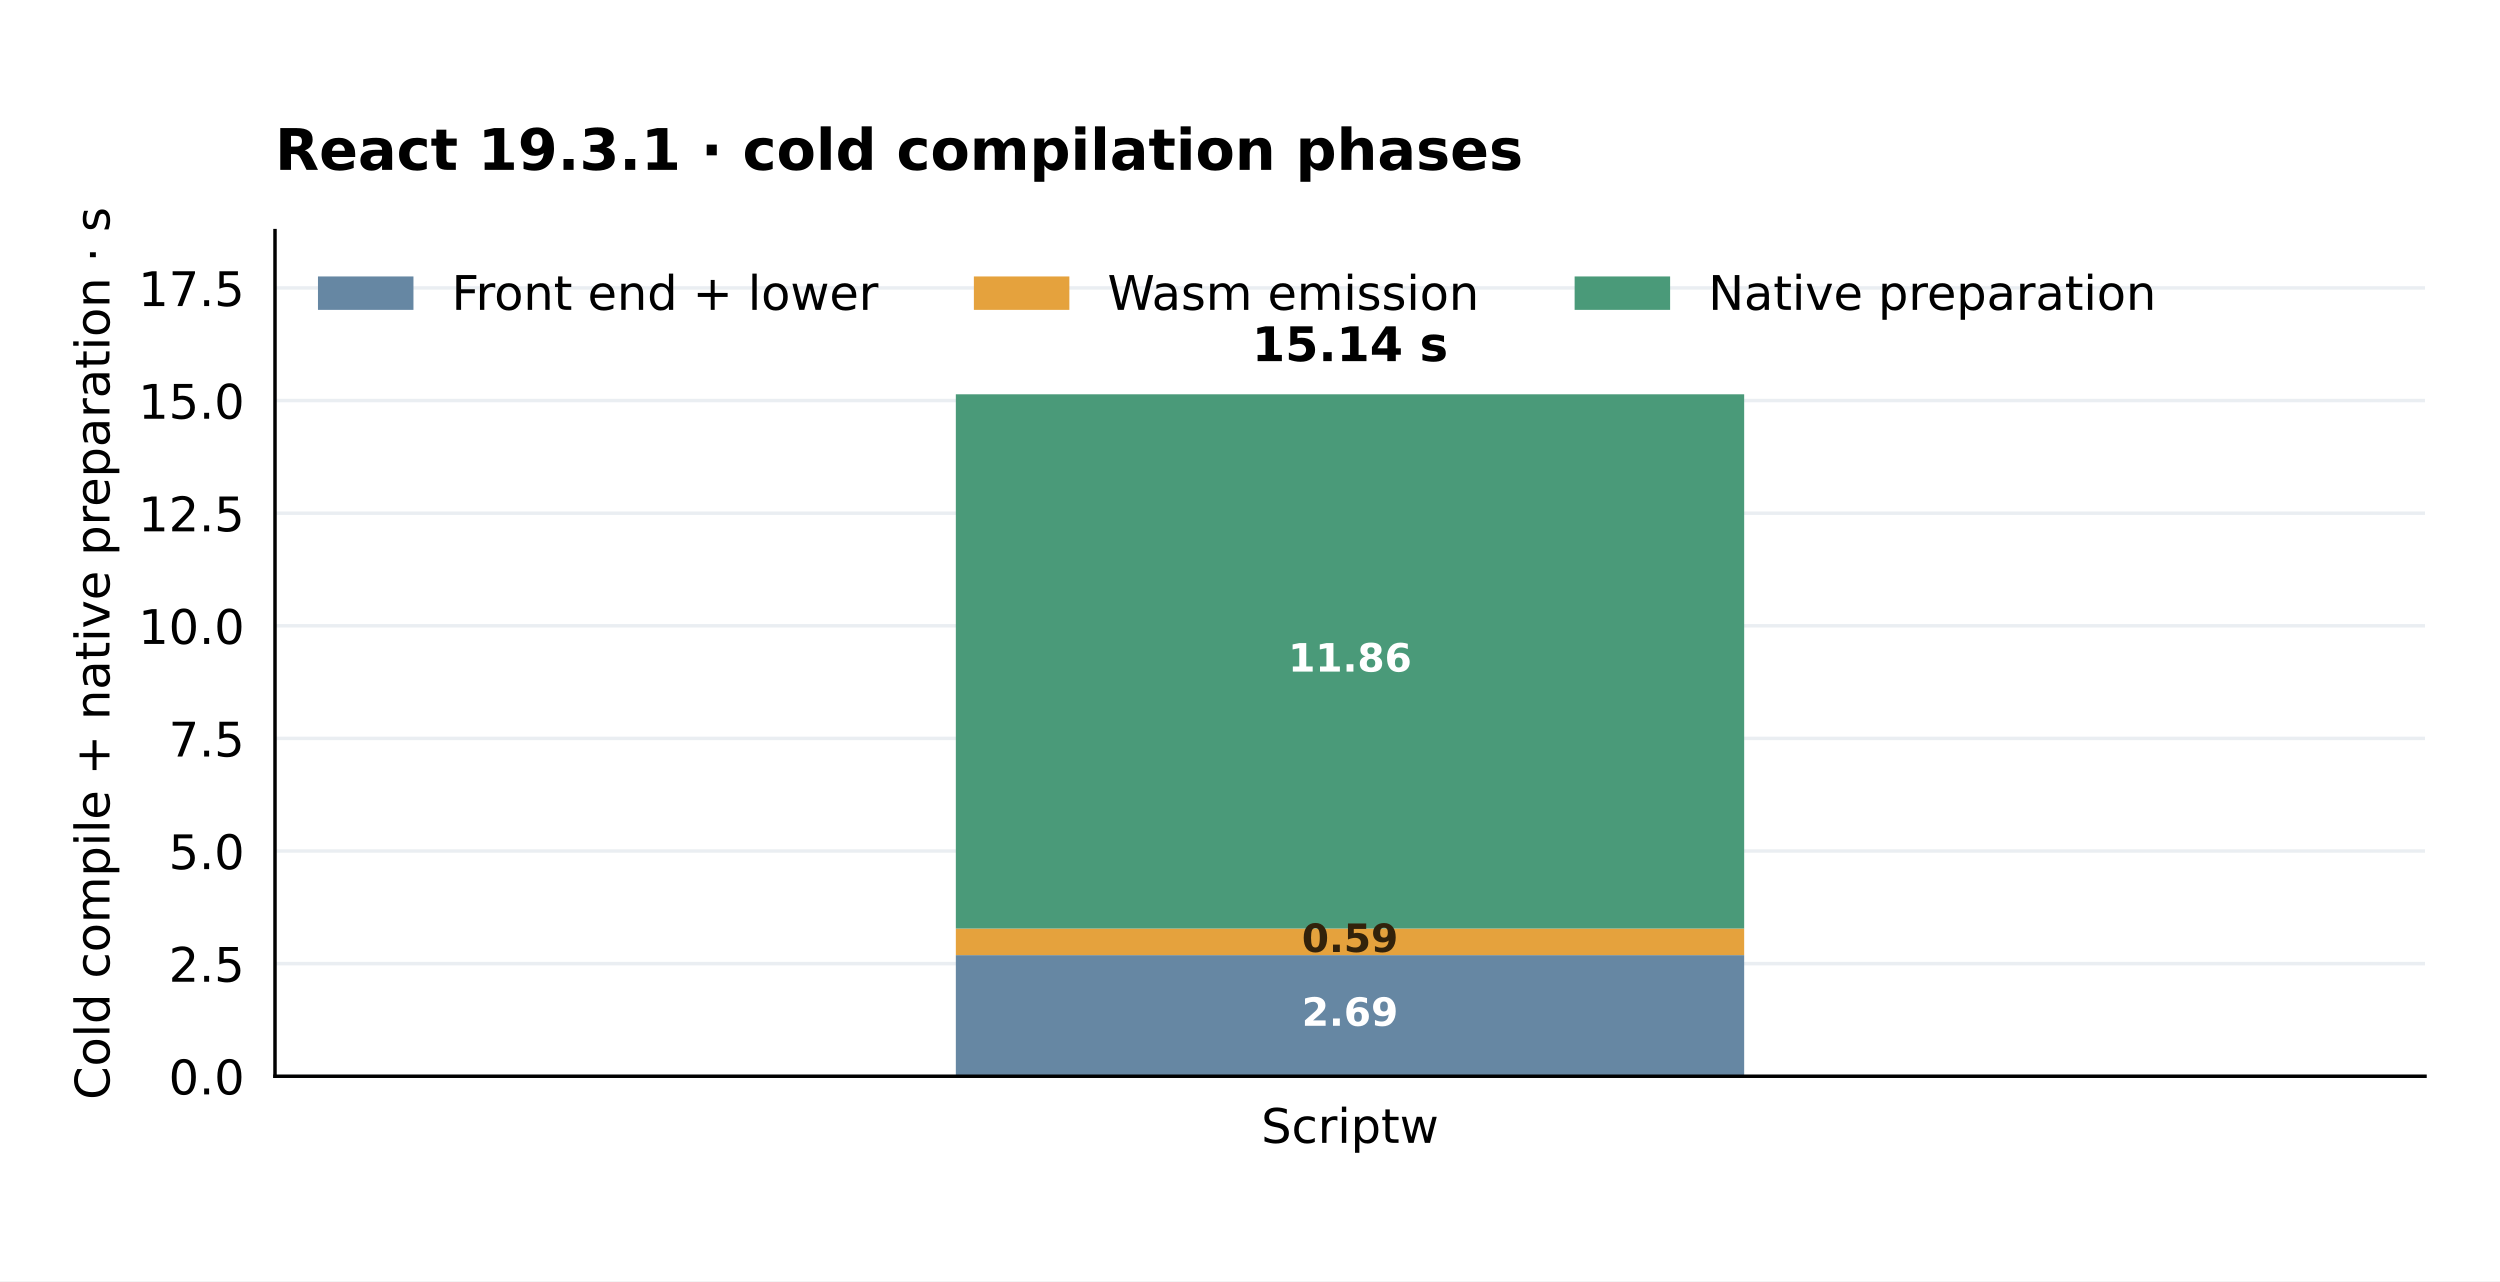
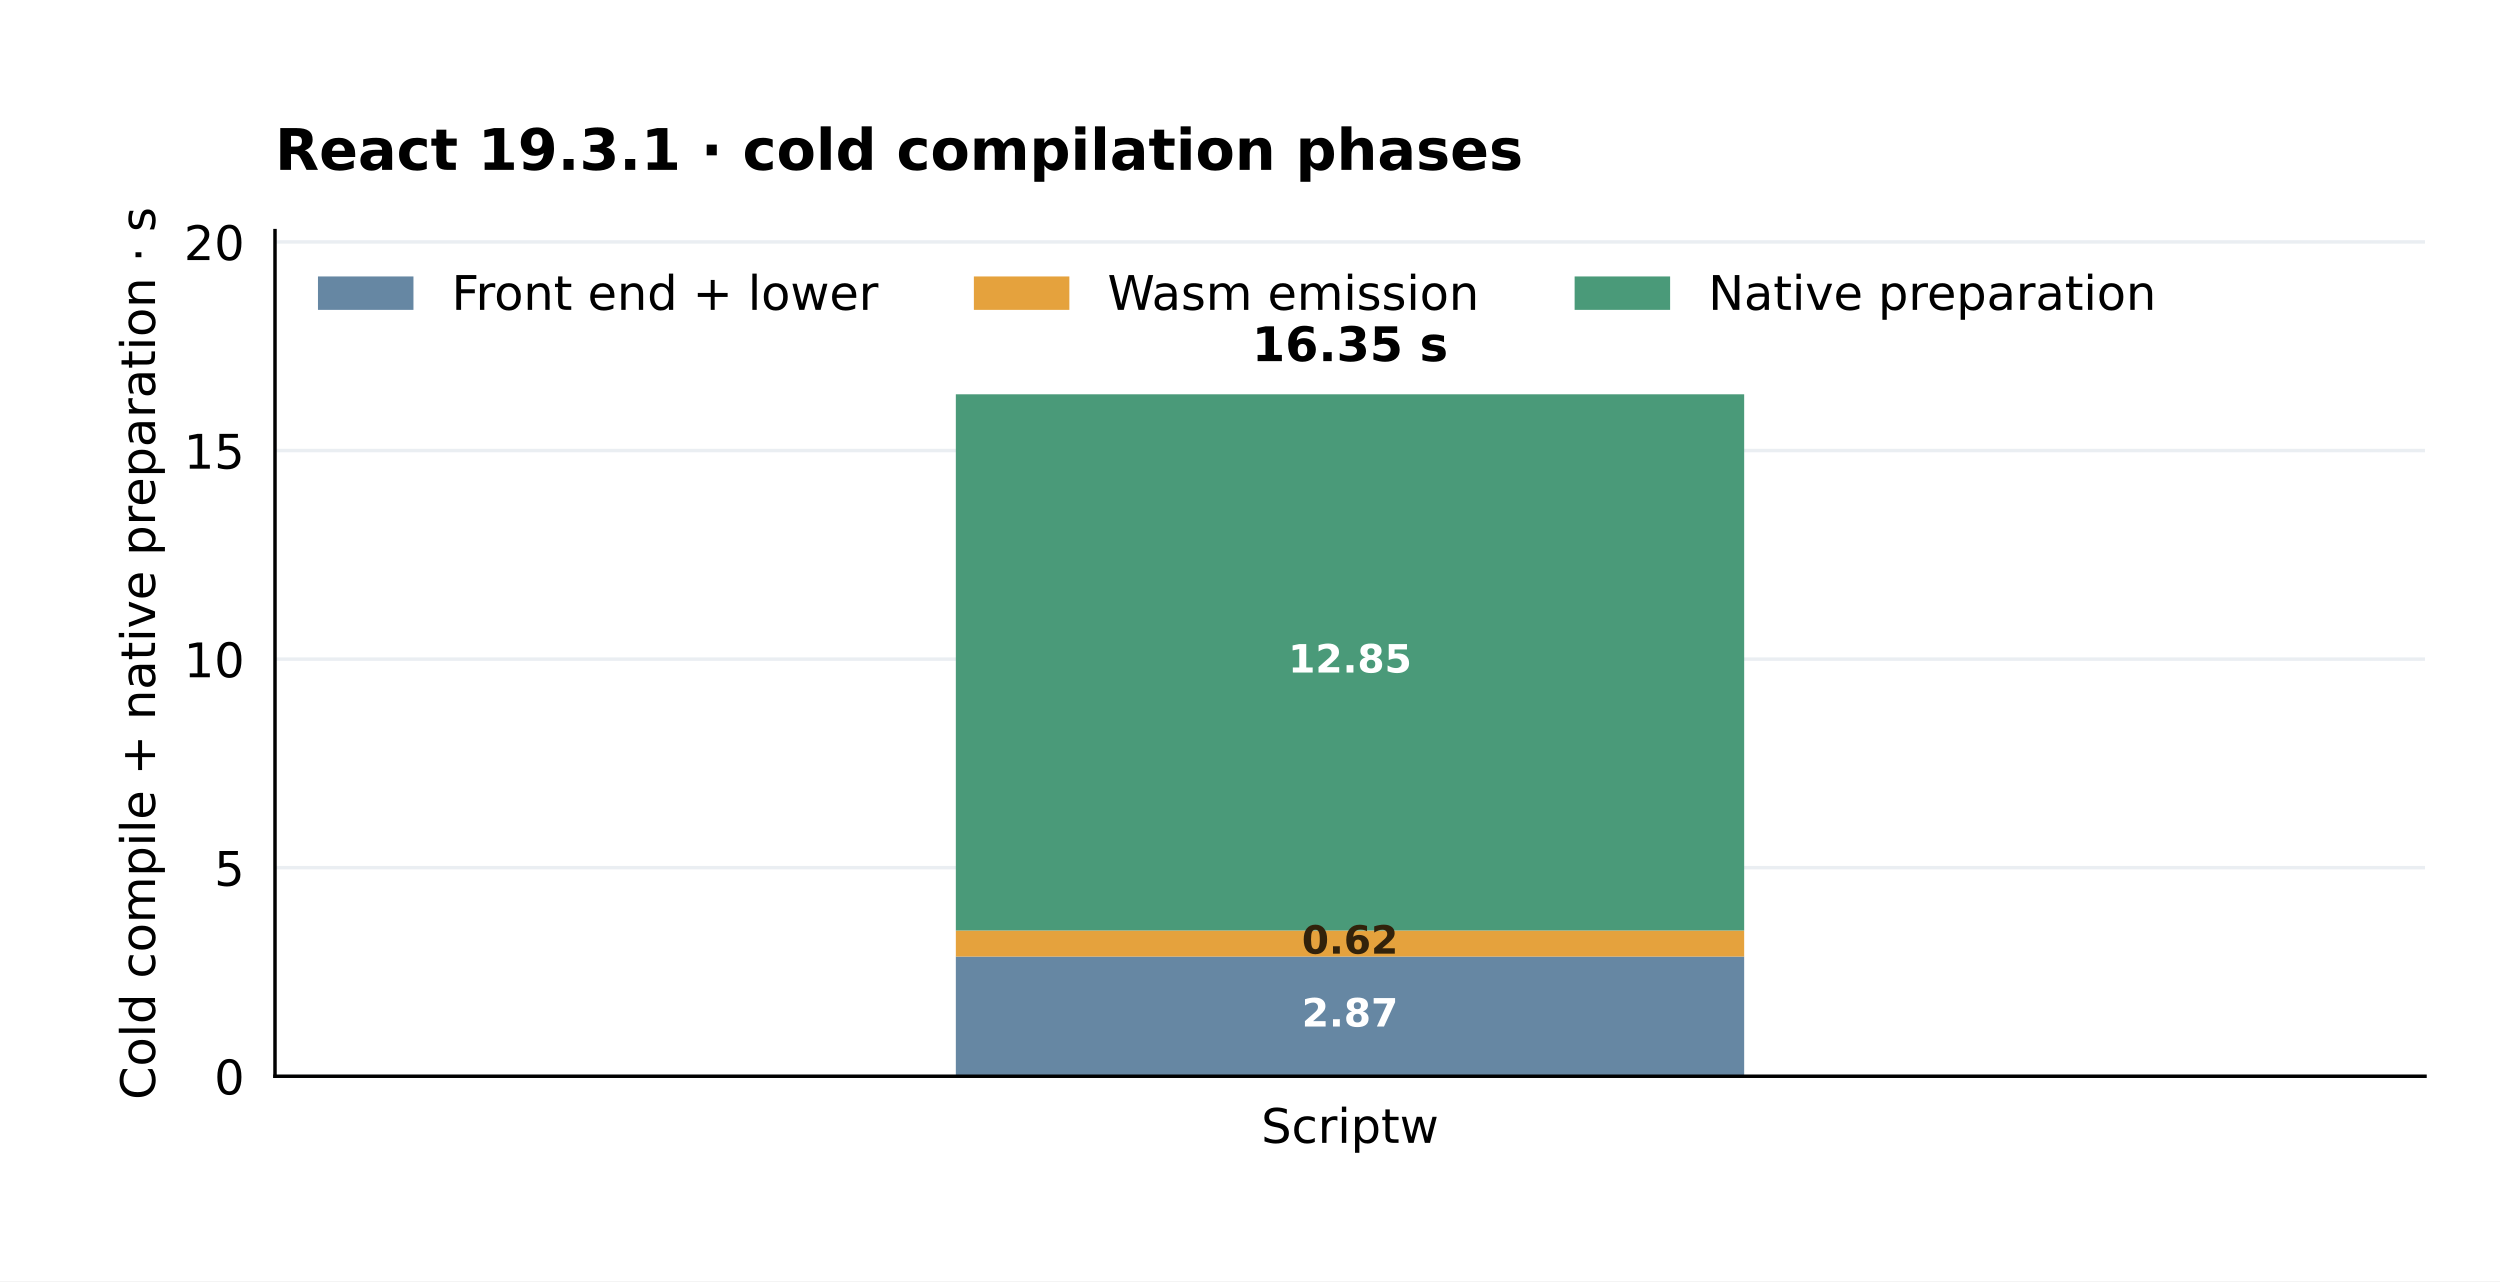
<svg xmlns="http://www.w3.org/2000/svg" width="576pt" height="295.2pt" viewBox="0 0 576 295.2" version="1.1">
  <defs>
    <style type="text/css">*{stroke-linejoin: round; stroke-linecap: butt}</style>
  </defs>
  <g id="figure_1">
    <g id="patch_1">
      <path d="M 0 295.2 L 576 295.2 L 576 0 L 0 0 z " style="fill: #ffffff" />
    </g>
    <g id="axes_1">
      <g id="patch_2">
        <path d="M 63.36 247.968 L 558.72 247.968 L 558.72 53.136 L 63.36 53.136 z " style="fill: #ffffff" />
      </g>
      <g id="matplotlib.axis_1">
        <g id="xtick_1">
          <g id="line2d_1" />
          <g id="text_1">
            <text style="font-size: 11px; font-family: 'DejaVu Sans'; text-anchor: middle" x="311.04" y="263.326" transform="rotate(-0 311.04 263.3263)">Scriptw</text>
          </g>
        </g>
      </g>
      <g id="matplotlib.axis_2">
        <g id="ytick_1">
          <g id="line2d_2">
            <path d="M 63.36 247.968 L 558.72 247.968 " clip-path="url(#pc5acb95793)" style="fill: none; stroke: #eaeef2; stroke-width: 0.8; stroke-linecap: square" />
          </g>
          <g id="line2d_3" />
          <g id="text_2">
-             <text style="font-size: 11px; font-family: 'DejaVu Sans'; text-anchor: end" x="56.36" y="252.147" transform="rotate(-0 56.36 252.1467)">0.0</text>
+             <text style="font-size: 11px; font-family: 'DejaVu Sans'; text-anchor: end" x="56.36" y="252.147" transform="rotate(-0 56.36 252.1467)">0</text>
          </g>
        </g>
        <g id="ytick_2">
          <g id="line2d_4">
-             <path d="M 63.36 222.021 L 558.72 222.021 " clip-path="url(#pc5acb95793)" style="fill: none; stroke: #eaeef2; stroke-width: 0.8; stroke-linecap: square" />
+             <path d="M 63.36 199.913 L 558.72 199.913 " clip-path="url(#pc5acb95793)" style="fill: none; stroke: #eaeef2; stroke-width: 0.8; stroke-linecap: square" />
          </g>
          <g id="line2d_5" />
          <g id="text_3">
-             <text style="font-size: 11px; font-family: 'DejaVu Sans'; text-anchor: end" x="56.36" y="226.2" transform="rotate(-0 56.36 226.2)">2.5</text>
+             <text style="font-size: 11px; font-family: 'DejaVu Sans'; text-anchor: end" x="56.36" y="204.091" transform="rotate(-0 56.36 204.0914)">5</text>
          </g>
        </g>
        <g id="ytick_3">
          <g id="line2d_6">
-             <path d="M 63.36 196.075 L 558.72 196.075 " clip-path="url(#pc5acb95793)" style="fill: none; stroke: #eaeef2; stroke-width: 0.8; stroke-linecap: square" />
+             <path d="M 63.36 151.857 L 558.72 151.857 " clip-path="url(#pc5acb95793)" style="fill: none; stroke: #eaeef2; stroke-width: 0.8; stroke-linecap: square" />
          </g>
          <g id="line2d_7" />
          <g id="text_4">
-             <text style="font-size: 11px; font-family: 'DejaVu Sans'; text-anchor: end" x="56.36" y="200.253" transform="rotate(-0 56.36 200.2534)">5.0</text>
+             <text style="font-size: 11px; font-family: 'DejaVu Sans'; text-anchor: end" x="56.36" y="156.036" transform="rotate(-0 56.36 156.0361)">10</text>
          </g>
        </g>
        <g id="ytick_4">
          <g id="line2d_8">
-             <path d="M 63.36 170.128 L 558.72 170.128 " clip-path="url(#pc5acb95793)" style="fill: none; stroke: #eaeef2; stroke-width: 0.8; stroke-linecap: square" />
+             <path d="M 63.36 103.802 L 558.72 103.802 " clip-path="url(#pc5acb95793)" style="fill: none; stroke: #eaeef2; stroke-width: 0.8; stroke-linecap: square" />
          </g>
          <g id="line2d_9" />
          <g id="text_5">
-             <text style="font-size: 11px; font-family: 'DejaVu Sans'; text-anchor: end" x="56.36" y="174.307" transform="rotate(-0 56.36 174.3067)">7.5</text>
+             <text style="font-size: 11px; font-family: 'DejaVu Sans'; text-anchor: end" x="56.36" y="107.981" transform="rotate(-0 56.36 107.9808)">15</text>
          </g>
        </g>
        <g id="ytick_5">
          <g id="line2d_10">
-             <path d="M 63.36 144.181 L 558.72 144.181 " clip-path="url(#pc5acb95793)" style="fill: none; stroke: #eaeef2; stroke-width: 0.8; stroke-linecap: square" />
+             <path d="M 63.36 55.747 L 558.72 55.747 " clip-path="url(#pc5acb95793)" style="fill: none; stroke: #eaeef2; stroke-width: 0.8; stroke-linecap: square" />
          </g>
          <g id="line2d_11" />
          <g id="text_6">
-             <text style="font-size: 11px; font-family: 'DejaVu Sans'; text-anchor: end" x="56.36" y="148.36" transform="rotate(-0 56.36 148.36)">10.0</text>
+             <text style="font-size: 11px; font-family: 'DejaVu Sans'; text-anchor: end" x="56.36" y="59.925" transform="rotate(-0 56.36 59.92548)">20</text>
          </g>
        </g>
-         <g id="ytick_6">
-           <g id="line2d_12">
-             <path d="M 63.36 118.235 L 558.72 118.235 " clip-path="url(#pc5acb95793)" style="fill: none; stroke: #eaeef2; stroke-width: 0.8; stroke-linecap: square" />
-           </g>
-           <g id="line2d_13" />
-           <g id="text_7">
-             <text style="font-size: 11px; font-family: 'DejaVu Sans'; text-anchor: end" x="56.36" y="122.413" transform="rotate(-0 56.36 122.4133)">12.5</text>
-           </g>
-         </g>
-         <g id="ytick_7">
-           <g id="line2d_14">
-             <path d="M 63.36 92.288 L 558.72 92.288 " clip-path="url(#pc5acb95793)" style="fill: none; stroke: #eaeef2; stroke-width: 0.8; stroke-linecap: square" />
-           </g>
-           <g id="line2d_15" />
-           <g id="text_8">
-             <text style="font-size: 11px; font-family: 'DejaVu Sans'; text-anchor: end" x="56.36" y="96.467" transform="rotate(-0 56.36 96.46663)">15.0</text>
-           </g>
-         </g>
-         <g id="ytick_8">
-           <g id="line2d_16">
-             <path d="M 63.36 66.341 L 558.72 66.341 " clip-path="url(#pc5acb95793)" style="fill: none; stroke: #eaeef2; stroke-width: 0.8; stroke-linecap: square" />
-           </g>
-           <g id="line2d_17" />
-           <g id="text_9">
-             <text style="font-size: 11px; font-family: 'DejaVu Sans'; text-anchor: end" x="56.36" y="70.52" transform="rotate(-0 56.36 70.51995)">17.5</text>
-           </g>
-         </g>
-         <g id="text_10">
-           <text style="font-size: 11px; font-family: 'DejaVu Sans'; text-anchor: middle" x="25.225" y="150.552" transform="rotate(-90 25.22523 150.552)">Cold compile + native preparation · s</text>
+         <g id="text_7">
+           <text style="font-size: 11px; font-family: 'DejaVu Sans'; text-anchor: middle" x="35.72" y="150.552" transform="rotate(-90 35.71992 150.552)">Cold compile + native preparation · s</text>
        </g>
      </g>
      <g id="patch_3">
-         <path d="M 220.224 247.968 L 401.856 247.968 L 401.856 220.055 L 220.224 220.055 z " clip-path="url(#pc5acb95793)" style="fill: #6687a3" />
+         <path d="M 220.224 247.968 L 401.856 247.968 L 401.856 220.391 L 220.224 220.391 z " clip-path="url(#pc5acb95793)" style="fill: #6687a3" />
      </g>
      <g id="patch_4">
-         <path d="M 220.224 220.055 L 401.856 220.055 L 401.856 213.938 L 220.224 213.938 z " clip-path="url(#pc5acb95793)" style="fill: #e5a23d" />
+         <path d="M 220.224 220.391 L 401.856 220.391 L 401.856 214.386 L 220.224 214.386 z " clip-path="url(#pc5acb95793)" style="fill: #e5a23d" />
      </g>
      <g id="patch_5">
-         <path d="M 220.224 213.938 L 401.856 213.938 L 401.856 90.845 L 220.224 90.845 z " clip-path="url(#pc5acb95793)" style="fill: #4a9a79" />
+         <path d="M 220.224 214.386 L 401.856 214.386 L 401.856 90.845 L 220.224 90.845 z " clip-path="url(#pc5acb95793)" style="fill: #4a9a79" />
      </g>
      <g id="patch_6">
        <path d="M 63.36 247.968 L 63.36 53.136 " style="fill: none; stroke: #000000; stroke-width: 0.8; stroke-linejoin: miter; stroke-linecap: square" />
      </g>
      <g id="patch_7">
        <path d="M 63.36 247.968 L 558.72 247.968 " style="fill: none; stroke: #000000; stroke-width: 0.8; stroke-linejoin: miter; stroke-linecap: square" />
      </g>
+       <g id="text_8">
+         <text style="font-weight: 700; font-size: 9px; font-family: 'DejaVu Sans'; text-anchor: middle; fill: #ffffff" x="311.04" y="236.517" transform="rotate(-0 311.04 236.5173)">2.87</text>
+       </g>
+       <g id="text_9">
+         <text style="font-weight: 700; font-size: 9px; font-family: 'DejaVu Sans'; text-anchor: middle; fill: #32220b" x="311.04" y="219.726" transform="rotate(-0 311.04 219.726)">0.62</text>
+       </g>
+       <g id="text_10">
+         <text style="font-weight: 700; font-size: 9px; font-family: 'DejaVu Sans'; text-anchor: middle; fill: #ffffff" x="311.04" y="154.953" transform="rotate(-0 311.04 154.9534)">12.85</text>
+       </g>
      <g id="text_11">
-         <text style="font-weight: 700; font-size: 9px; font-family: 'DejaVu Sans'; text-anchor: middle; fill: #ffffff" x="311.04" y="236.349" transform="rotate(-0 311.04 236.3492)">2.69</text>
+         <text style="font-weight: 700; font-size: 11px; font-family: 'DejaVu Sans'; text-anchor: middle" x="311.04" y="83.203" transform="rotate(-0 311.04 83.20284)">16.35 s</text>
      </g>
      <g id="text_12">
-         <text style="font-weight: 700; font-size: 9px; font-family: 'DejaVu Sans'; text-anchor: middle; fill: #32220b" x="311.04" y="219.334" transform="rotate(-0 311.04 219.3344)">0.59</text>
-       </g>
-       <g id="text_13">
-         <text style="font-weight: 700; font-size: 9px; font-family: 'DejaVu Sans'; text-anchor: middle; fill: #ffffff" x="311.04" y="154.73" transform="rotate(-0 311.04 154.7298)">11.86</text>
-       </g>
-       <g id="text_14">
-         <text style="font-weight: 700; font-size: 11px; font-family: 'DejaVu Sans'; text-anchor: middle" x="311.04" y="83.203" transform="rotate(-0 311.04 83.20284)">15.14 s</text>
-       </g>
-       <g id="text_15">
        <text style="font-weight: 700; font-size: 13.2px; font-family: 'DejaVu Sans'; text-anchor: start" x="63.36" y="39.136" transform="rotate(-0 63.36 39.136)">React 19.3.1 · cold compilation phases</text>
      </g>
      <g id="legend_1">
        <g id="patch_8">
          <path d="M 73.26 71.394 L 95.26 71.394 L 95.26 63.694 L 73.26 63.694 z " style="fill: #6687a3" />
        </g>
-         <g id="text_16">
+         <g id="text_13">
          <text style="font-size: 11px; font-family: 'DejaVu Sans'; text-anchor: start" x="104.06" y="71.394" transform="rotate(-0 104.06 71.39428)">Front end + lower</text>
        </g>
        <g id="patch_9">
          <path d="M 224.381 71.394 L 246.381 71.394 L 246.381 63.694 L 224.381 63.694 z " style="fill: #e5a23d" />
        </g>
-         <g id="text_17">
+         <g id="text_14">
          <text style="font-size: 11px; font-family: 'DejaVu Sans'; text-anchor: start" x="255.181" y="71.394" transform="rotate(-0 255.1811 71.39428)">Wasm emission</text>
        </g>
        <g id="patch_10">
          <path d="M 362.794 71.394 L 384.794 71.394 L 384.794 63.694 L 362.794 63.694 z " style="fill: #4a9a79" />
        </g>
-         <g id="text_18">
+         <g id="text_15">
          <text style="font-size: 11px; font-family: 'DejaVu Sans'; text-anchor: start" x="393.594" y="71.394" transform="rotate(-0 393.5938 71.39428)">Native preparation</text>
        </g>
      </g>
    </g>
  </g>
  <defs>
    <clipPath id="pc5acb95793">
      <rect x="63.36" y="53.136" width="495.36" height="194.832" />
    </clipPath>
  </defs>
</svg>
